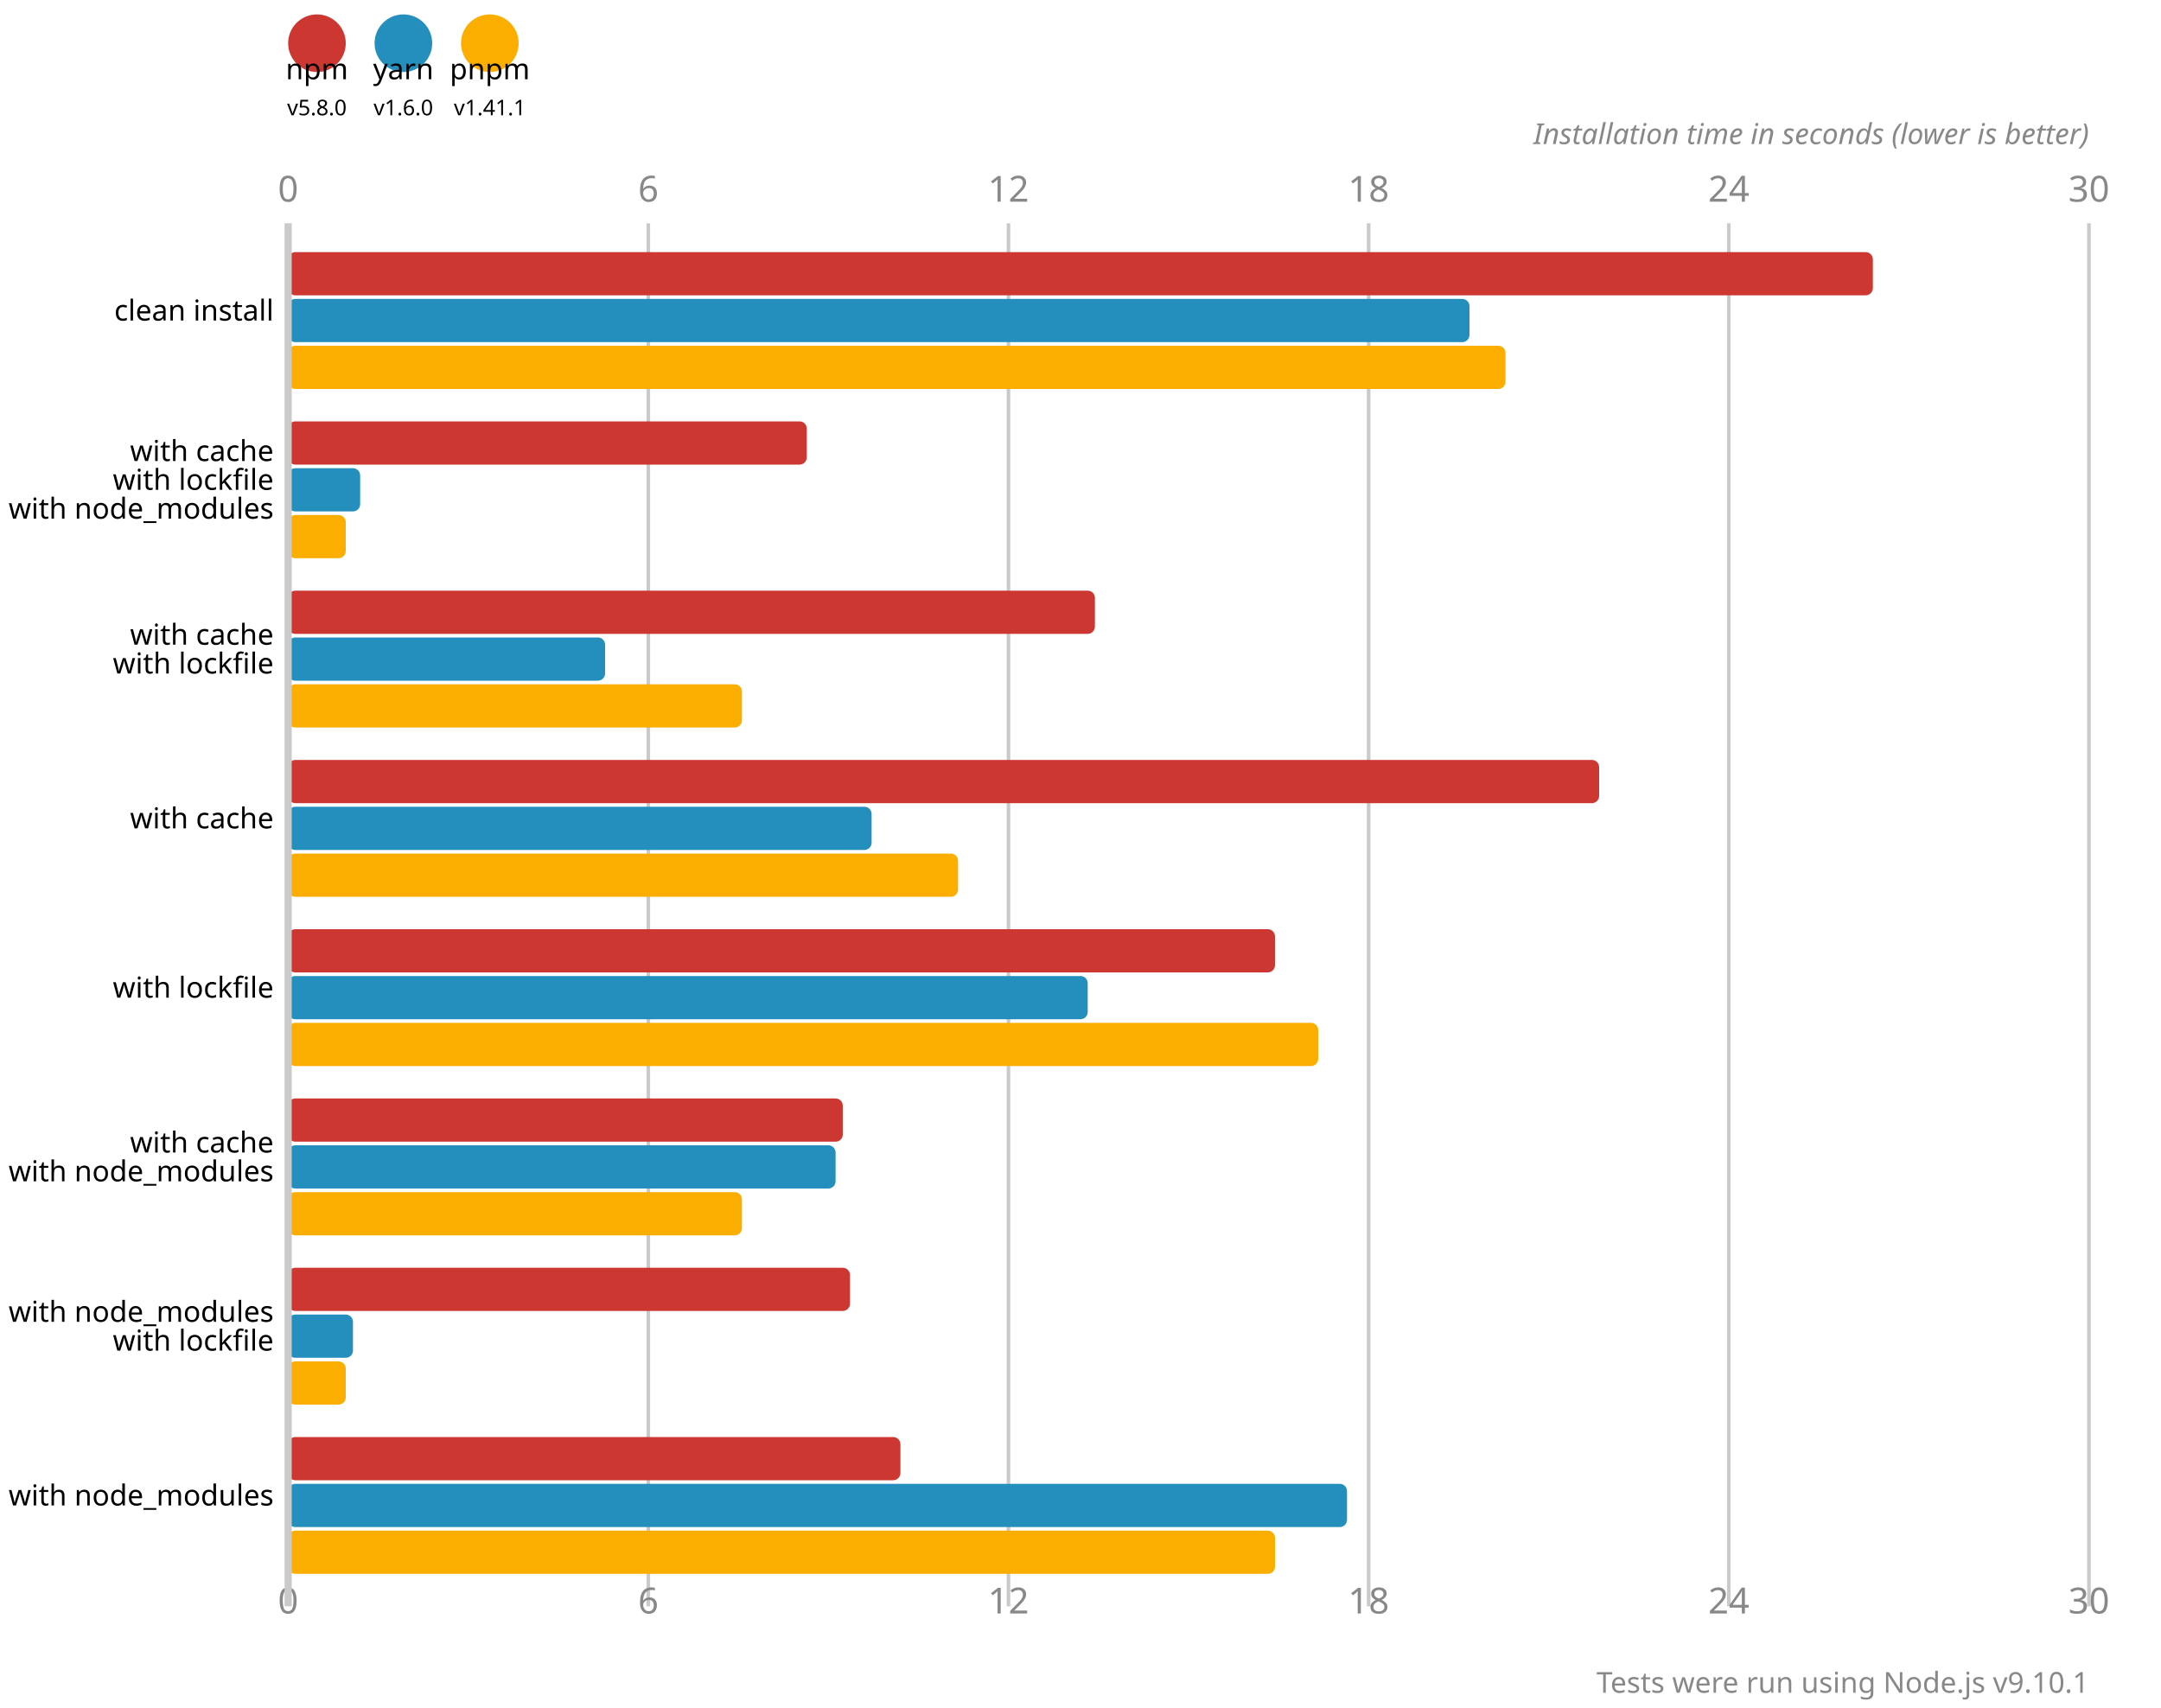
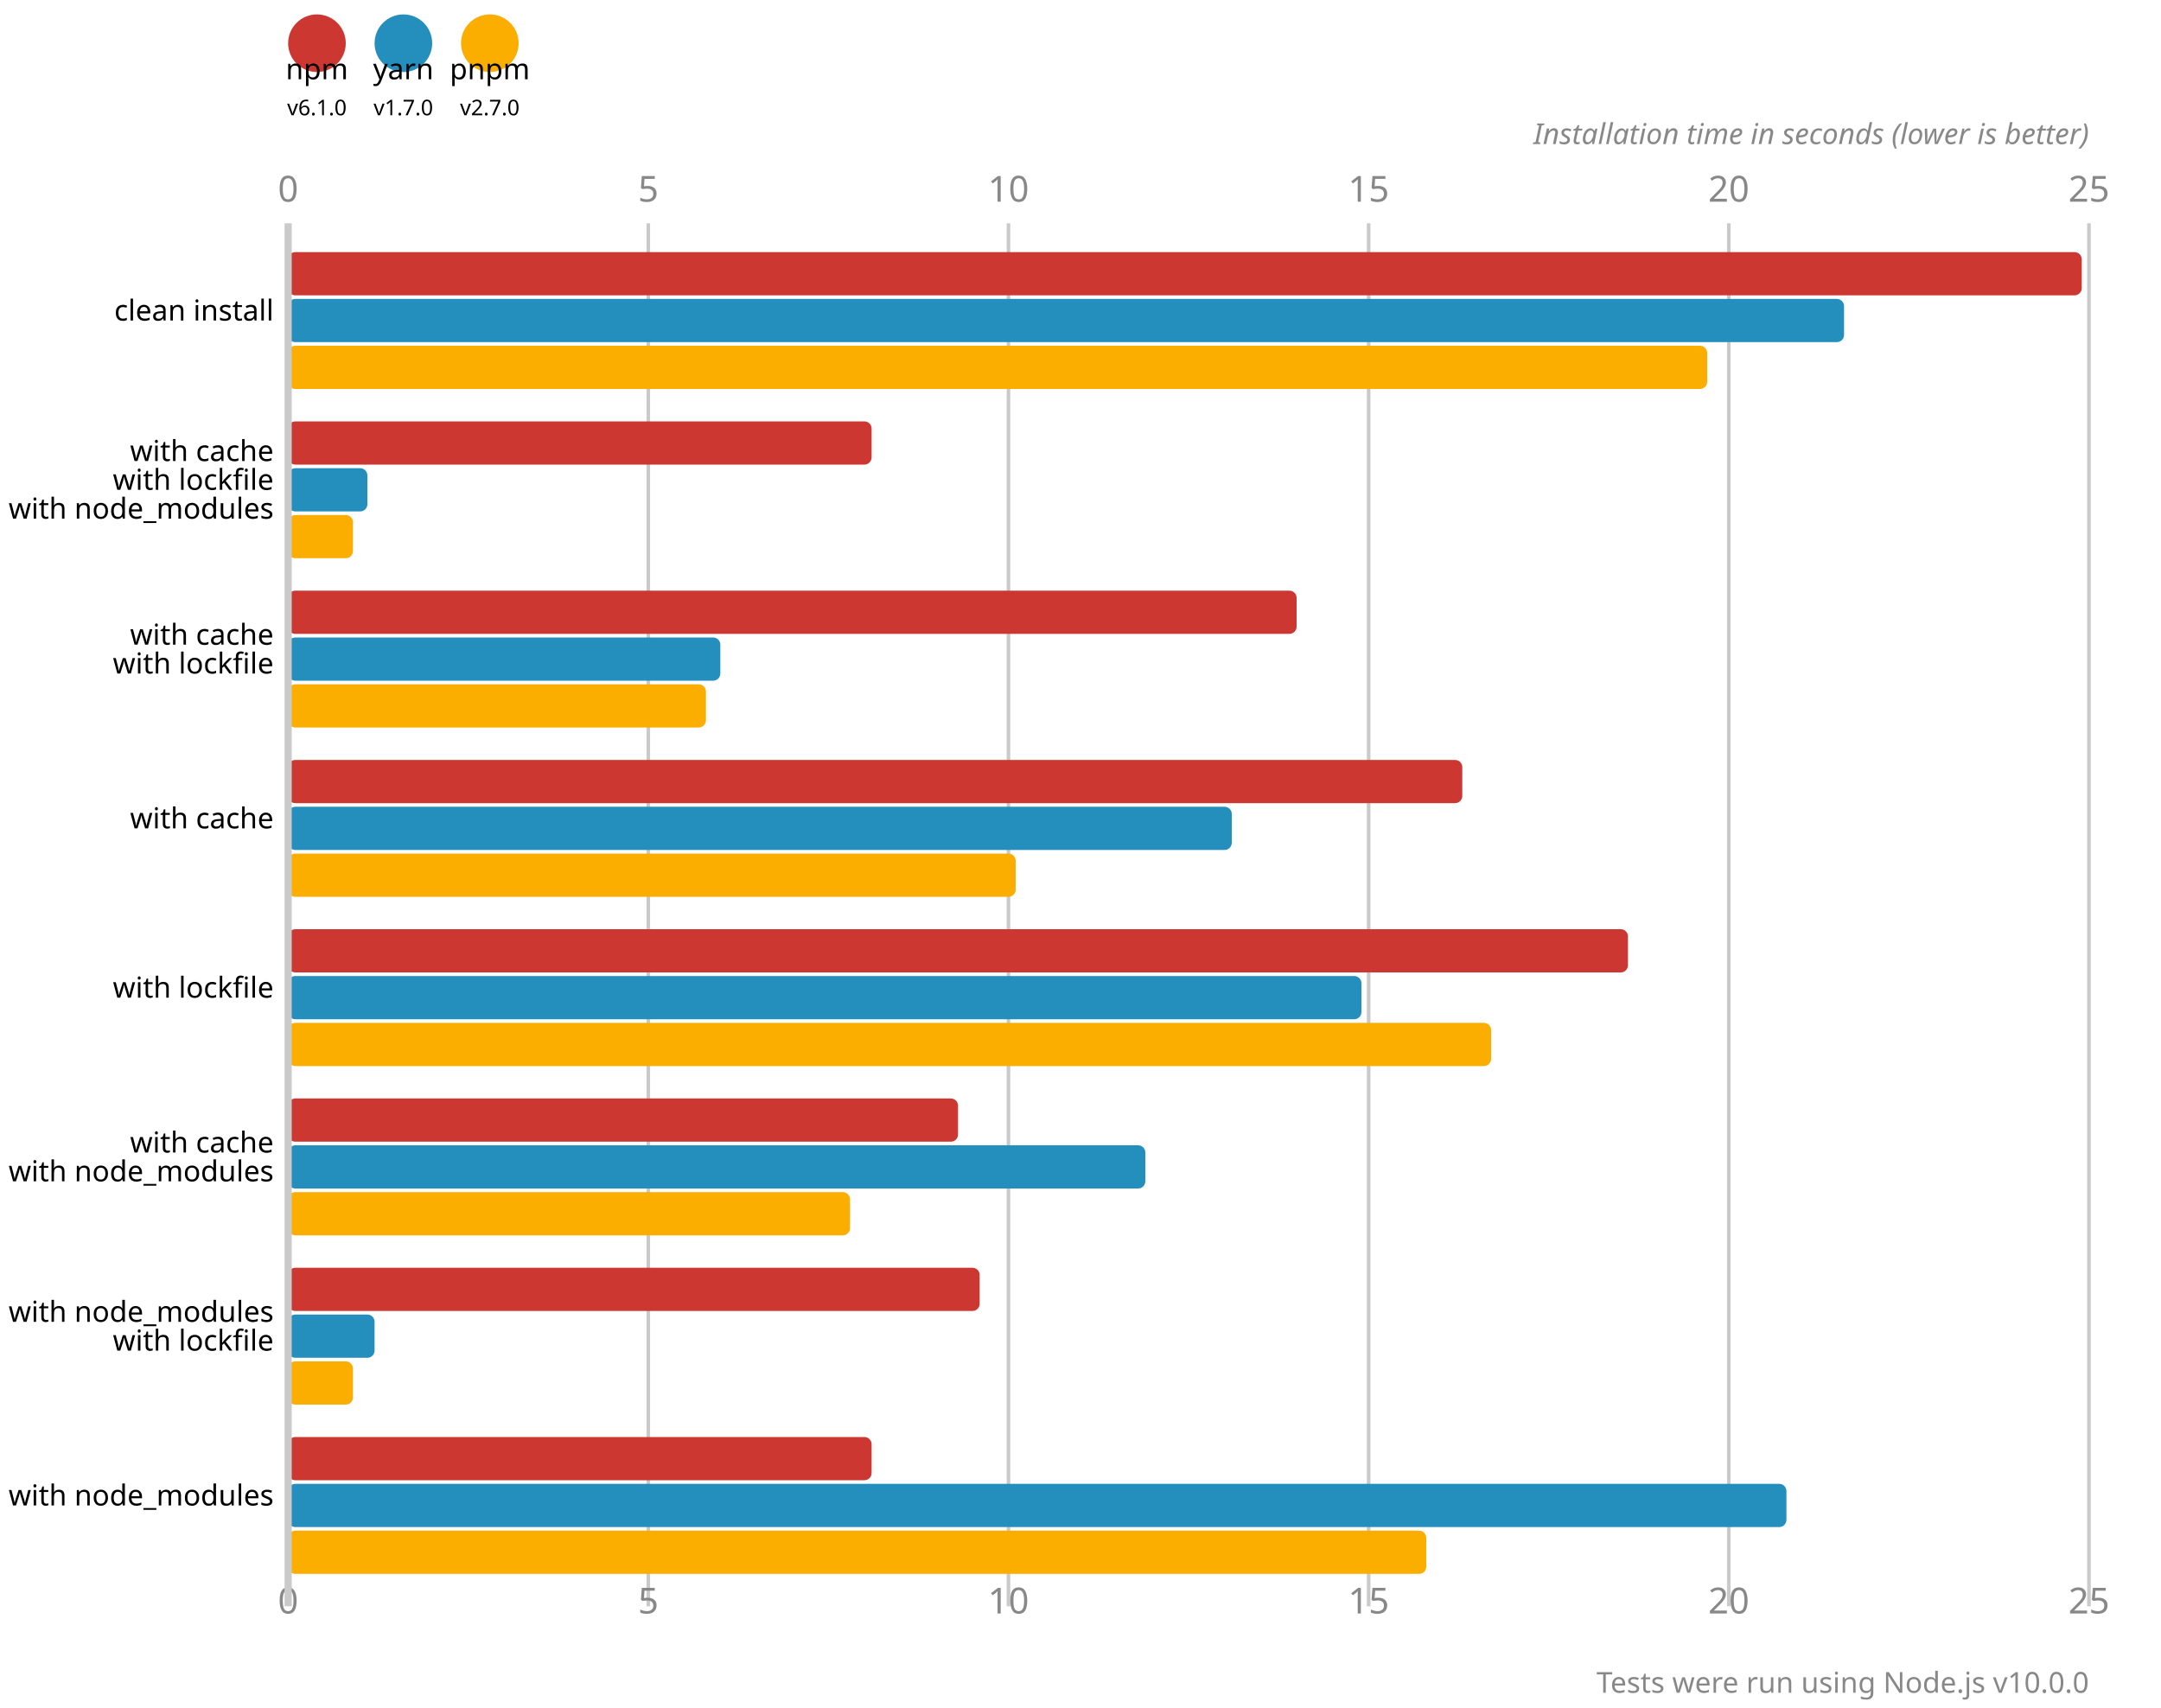
<svg xmlns="http://www.w3.org/2000/svg" version="1.1" viewBox="0 0 300 237">
  <circle cx="44" cy="6" r="4" fill="#cd3731" />
  <text x="44" y="11" font-size="4" font-family="system-ui" alignment-baseline="hanging" text-anchor="middle">npm</text>
-   <text x="44" y="16" font-size="3" font-family="system-ui" alignment-baseline="hanging" text-anchor="middle">v5.8.0</text>
+   <text x="44" y="16" font-size="3" font-family="system-ui" alignment-baseline="hanging" text-anchor="middle">v6.1.0</text>
  <circle cx="56" cy="6" r="4" fill="#248ebd" />
  <text x="56" y="11" font-size="4" font-family="system-ui" alignment-baseline="hanging" text-anchor="middle">yarn</text>
-   <text x="56" y="16" font-size="3" font-family="system-ui" alignment-baseline="hanging" text-anchor="middle">v1.6.0</text>
+   <text x="56" y="16" font-size="3" font-family="system-ui" alignment-baseline="hanging" text-anchor="middle">v1.7.0</text>
  <circle cx="68" cy="6" r="4" fill="#fbae00" />
  <text x="68" y="11" font-size="4" font-family="system-ui" alignment-baseline="hanging" text-anchor="middle">pnpm</text>
-   <text x="68" y="16" font-size="3" font-family="system-ui" alignment-baseline="hanging" text-anchor="middle">v1.41.1</text>
+   <text x="68" y="16" font-size="3" font-family="system-ui" alignment-baseline="hanging" text-anchor="middle">v2.7.0</text>
  <text x="40" y="28" fill="#888" font-size="5" font-family="system-ui" text-anchor="middle">0</text>
  <text x="40" y="224" fill="#888" font-size="5" font-family="system-ui" text-anchor="middle" alignment-baseline="hanging">0</text>
  <line x1="90" y1="31" x2="90" y2="223" stroke-width="0.5" stroke="#cacaca" />
-   <text x="90" y="28" fill="#888" font-size="5" font-family="system-ui" text-anchor="middle">6</text>
-   <text x="90" y="224" fill="#888" font-size="5" font-family="system-ui" text-anchor="middle" alignment-baseline="hanging">6</text>
+   <text x="90" y="28" fill="#888" font-size="5" font-family="system-ui" text-anchor="middle">5</text>
+   <text x="90" y="224" fill="#888" font-size="5" font-family="system-ui" text-anchor="middle" alignment-baseline="hanging">5</text>
  <line x1="140" y1="31" x2="140" y2="223" stroke-width="0.5" stroke="#cacaca" />
-   <text x="140" y="28" fill="#888" font-size="5" font-family="system-ui" text-anchor="middle">12</text>
-   <text x="140" y="224" fill="#888" font-size="5" font-family="system-ui" text-anchor="middle" alignment-baseline="hanging">12</text>
+   <text x="140" y="28" fill="#888" font-size="5" font-family="system-ui" text-anchor="middle">10</text>
+   <text x="140" y="224" fill="#888" font-size="5" font-family="system-ui" text-anchor="middle" alignment-baseline="hanging">10</text>
  <line x1="190" y1="31" x2="190" y2="223" stroke-width="0.5" stroke="#cacaca" />
-   <text x="190" y="28" fill="#888" font-size="5" font-family="system-ui" text-anchor="middle">18</text>
-   <text x="190" y="224" fill="#888" font-size="5" font-family="system-ui" text-anchor="middle" alignment-baseline="hanging">18</text>
+   <text x="190" y="28" fill="#888" font-size="5" font-family="system-ui" text-anchor="middle">15</text>
+   <text x="190" y="224" fill="#888" font-size="5" font-family="system-ui" text-anchor="middle" alignment-baseline="hanging">15</text>
  <line x1="240" y1="31" x2="240" y2="223" stroke-width="0.5" stroke="#cacaca" />
-   <text x="240" y="28" fill="#888" font-size="5" font-family="system-ui" text-anchor="middle">24</text>
-   <text x="240" y="224" fill="#888" font-size="5" font-family="system-ui" text-anchor="middle" alignment-baseline="hanging">24</text>
+   <text x="240" y="28" fill="#888" font-size="5" font-family="system-ui" text-anchor="middle">20</text>
+   <text x="240" y="224" fill="#888" font-size="5" font-family="system-ui" text-anchor="middle" alignment-baseline="hanging">20</text>
  <line x1="290" y1="31" x2="290" y2="223" stroke-width="0.5" stroke="#cacaca" />
-   <text x="290" y="28" fill="#888" font-size="5" font-family="system-ui" text-anchor="middle">30</text>
-   <text x="290" y="224" fill="#888" font-size="5" font-family="system-ui" text-anchor="middle" alignment-baseline="hanging">30</text>
+   <text x="290" y="28" fill="#888" font-size="5" font-family="system-ui" text-anchor="middle">25</text>
+   <text x="290" y="224" fill="#888" font-size="5" font-family="system-ui" text-anchor="middle" alignment-baseline="hanging">25</text>
  <text x="290" y="20" font-size="4" font-family="system-ui" font-style="italic" text-anchor="end" fill="#888">Installation time in seconds (lower is better)</text>
-   <rect x="40" y="35" width="220" height="6" fill="#cd3731" rx="1" ry="1" />
-   <rect x="40" y="41.5" width="164" height="6" fill="#248ebd" rx="1" ry="1" />
-   <rect x="40" y="48" width="169" height="6" fill="#fbae00" rx="1" ry="1" />
-   <rect x="40" y="58.5" width="72" height="6" fill="#cd3731" rx="1" ry="1" />
-   <rect x="40" y="65" width="10" height="6" fill="#248ebd" rx="1" ry="1" />
-   <rect x="40" y="71.5" width="8" height="6" fill="#fbae00" rx="1" ry="1" />
-   <rect x="40" y="82" width="112" height="6" fill="#cd3731" rx="1" ry="1" />
-   <rect x="40" y="88.5" width="44" height="6" fill="#248ebd" rx="1" ry="1" />
-   <rect x="40" y="95" width="63" height="6" fill="#fbae00" rx="1" ry="1" />
-   <rect x="40" y="105.5" width="182" height="6" fill="#cd3731" rx="1" ry="1" />
-   <rect x="40" y="112" width="81" height="6" fill="#248ebd" rx="1" ry="1" />
-   <rect x="40" y="118.5" width="93" height="6" fill="#fbae00" rx="1" ry="1" />
-   <rect x="40" y="129" width="137" height="6" fill="#cd3731" rx="1" ry="1" />
-   <rect x="40" y="135.5" width="111" height="6" fill="#248ebd" rx="1" ry="1" />
-   <rect x="40" y="142" width="143" height="6" fill="#fbae00" rx="1" ry="1" />
-   <rect x="40" y="152.5" width="77" height="6" fill="#cd3731" rx="1" ry="1" />
-   <rect x="40" y="159" width="76" height="6" fill="#248ebd" rx="1" ry="1" />
-   <rect x="40" y="165.5" width="63" height="6" fill="#fbae00" rx="1" ry="1" />
-   <rect x="40" y="176" width="78" height="6" fill="#cd3731" rx="1" ry="1" />
-   <rect x="40" y="182.5" width="9" height="6" fill="#248ebd" rx="1" ry="1" />
-   <rect x="40" y="189" width="8" height="6" fill="#fbae00" rx="1" ry="1" />
-   <rect x="40" y="199.5" width="85" height="6" fill="#cd3731" rx="1" ry="1" />
-   <rect x="40" y="206" width="147" height="6" fill="#248ebd" rx="1" ry="1" />
-   <rect x="40" y="212.5" width="137" height="6" fill="#fbae00" rx="1" ry="1" />
+   <rect x="40" y="35" width="249" height="6" fill="#cd3731" rx="1" ry="1" />
+   <rect x="40" y="41.5" width="216" height="6" fill="#248ebd" rx="1" ry="1" />
+   <rect x="40" y="48" width="197" height="6" fill="#fbae00" rx="1" ry="1" />
+   <rect x="40" y="58.5" width="81" height="6" fill="#cd3731" rx="1" ry="1" />
+   <rect x="40" y="65" width="11" height="6" fill="#248ebd" rx="1" ry="1" />
+   <rect x="40" y="71.5" width="9" height="6" fill="#fbae00" rx="1" ry="1" />
+   <rect x="40" y="82" width="140" height="6" fill="#cd3731" rx="1" ry="1" />
+   <rect x="40" y="88.5" width="60" height="6" fill="#248ebd" rx="1" ry="1" />
+   <rect x="40" y="95" width="58" height="6" fill="#fbae00" rx="1" ry="1" />
+   <rect x="40" y="105.5" width="163" height="6" fill="#cd3731" rx="1" ry="1" />
+   <rect x="40" y="112" width="131" height="6" fill="#248ebd" rx="1" ry="1" />
+   <rect x="40" y="118.5" width="101" height="6" fill="#fbae00" rx="1" ry="1" />
+   <rect x="40" y="129" width="186" height="6" fill="#cd3731" rx="1" ry="1" />
+   <rect x="40" y="135.5" width="149" height="6" fill="#248ebd" rx="1" ry="1" />
+   <rect x="40" y="142" width="167" height="6" fill="#fbae00" rx="1" ry="1" />
+   <rect x="40" y="152.5" width="93" height="6" fill="#cd3731" rx="1" ry="1" />
+   <rect x="40" y="159" width="119" height="6" fill="#248ebd" rx="1" ry="1" />
+   <rect x="40" y="165.5" width="78" height="6" fill="#fbae00" rx="1" ry="1" />
+   <rect x="40" y="176" width="96" height="6" fill="#cd3731" rx="1" ry="1" />
+   <rect x="40" y="182.5" width="12" height="6" fill="#248ebd" rx="1" ry="1" />
+   <rect x="40" y="189" width="9" height="6" fill="#fbae00" rx="1" ry="1" />
+   <rect x="40" y="199.5" width="81" height="6" fill="#cd3731" rx="1" ry="1" />
+   <rect x="40" y="206" width="208" height="6" fill="#248ebd" rx="1" ry="1" />
+   <rect x="40" y="212.5" width="158" height="6" fill="#fbae00" rx="1" ry="1" />
  <line x1="40" y1="31" x2="40" y2="223" stroke-width="1" stroke="#cacaca" />
  <text x="38" y="44.5" font-size="4" font-family="system-ui" alignment-baseline="middle" text-anchor="end">clean install</text>
  <text x="38" y="64" font-size="4" font-family="system-ui" alignment-baseline="middle" text-anchor="end">with cache</text>
  <text x="38" y="68" font-size="4" font-family="system-ui" alignment-baseline="middle" text-anchor="end">with lockfile</text>
  <text x="38" y="72" font-size="4" font-family="system-ui" alignment-baseline="middle" text-anchor="end">with node_modules</text>
  <text x="38" y="89.5" font-size="4" font-family="system-ui" alignment-baseline="middle" text-anchor="end">with cache</text>
  <text x="38" y="93.5" font-size="4" font-family="system-ui" alignment-baseline="middle" text-anchor="end">with lockfile</text>
  <text x="38" y="115" font-size="4" font-family="system-ui" alignment-baseline="middle" text-anchor="end">with cache</text>
  <text x="38" y="138.5" font-size="4" font-family="system-ui" alignment-baseline="middle" text-anchor="end">with lockfile</text>
  <text x="38" y="160" font-size="4" font-family="system-ui" alignment-baseline="middle" text-anchor="end">with cache</text>
  <text x="38" y="164" font-size="4" font-family="system-ui" alignment-baseline="middle" text-anchor="end">with node_modules</text>
  <text x="38" y="183.5" font-size="4" font-family="system-ui" alignment-baseline="middle" text-anchor="end">with node_modules</text>
  <text x="38" y="187.5" font-size="4" font-family="system-ui" alignment-baseline="middle" text-anchor="end">with lockfile</text>
  <text x="38" y="209" font-size="4" font-family="system-ui" alignment-baseline="middle" text-anchor="end">with node_modules</text>
-   <text x="290" y="235" font-size="4" font-family="system-ui" text-anchor="end" fill="#888">Tests were run using Node.js v9.10.1</text>
+   <text x="290" y="235" font-size="4" font-family="system-ui" text-anchor="end" fill="#888">Tests were run using Node.js v10.0.0</text>
</svg>
